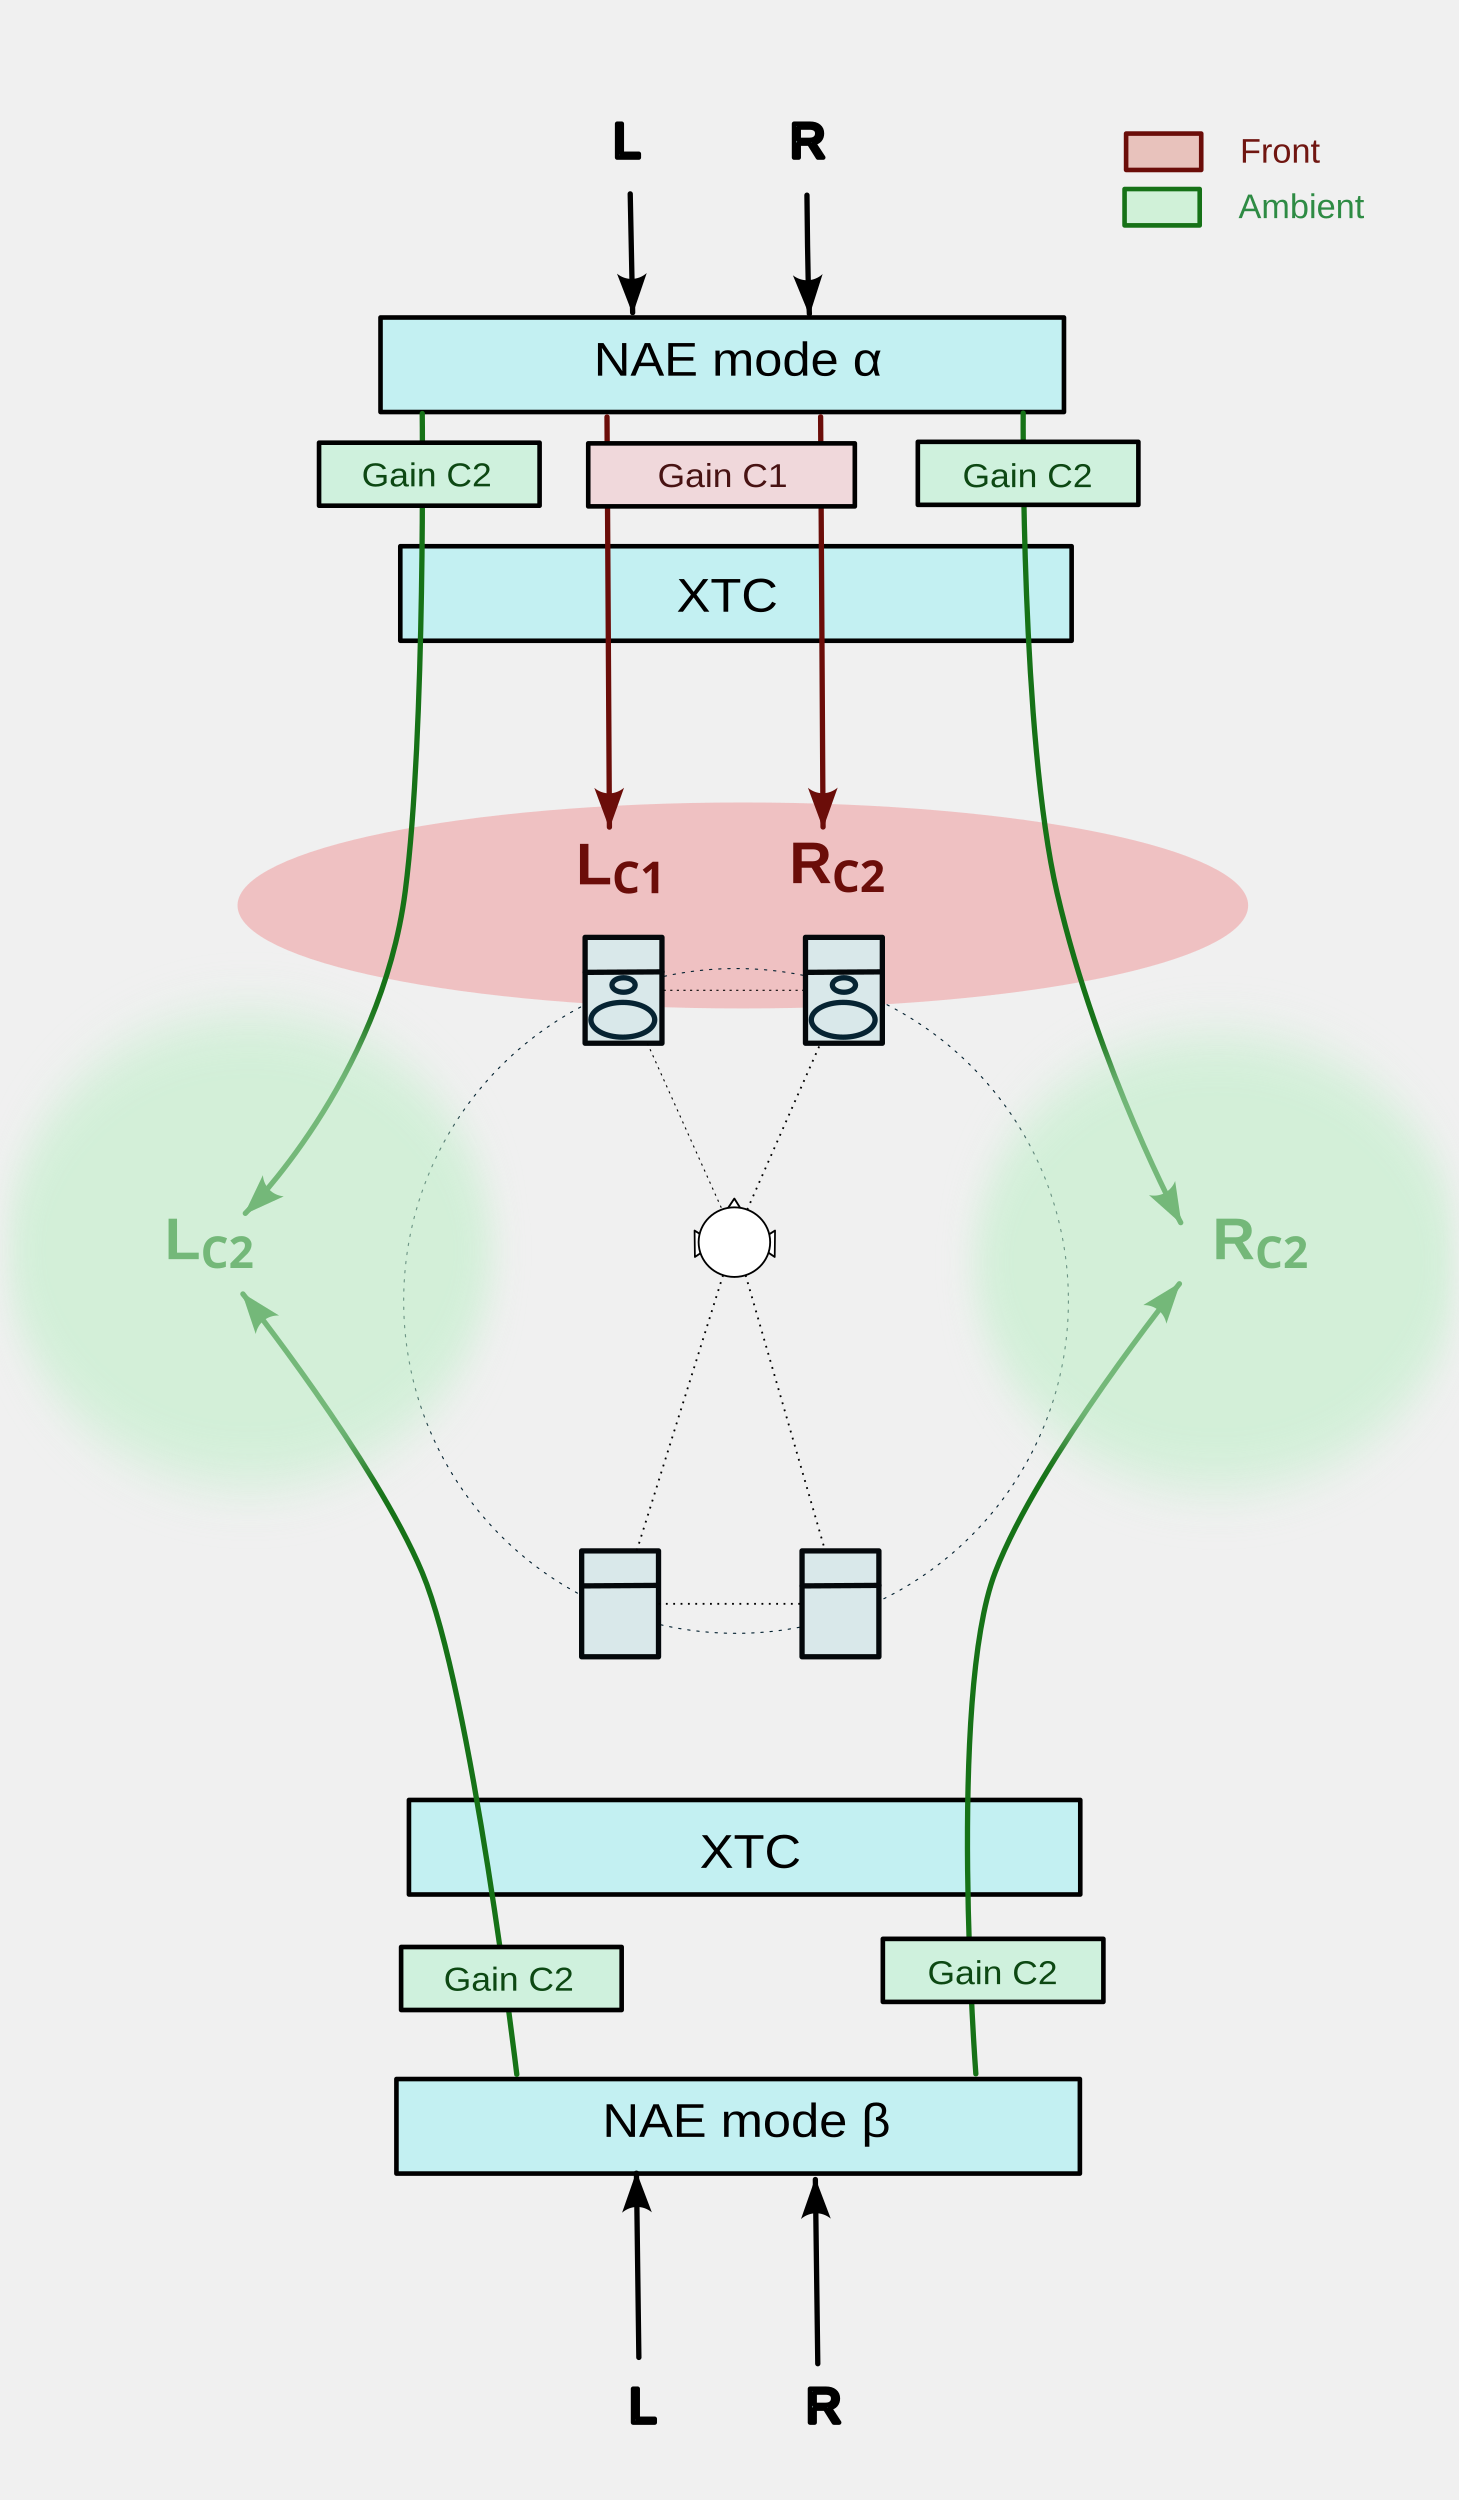
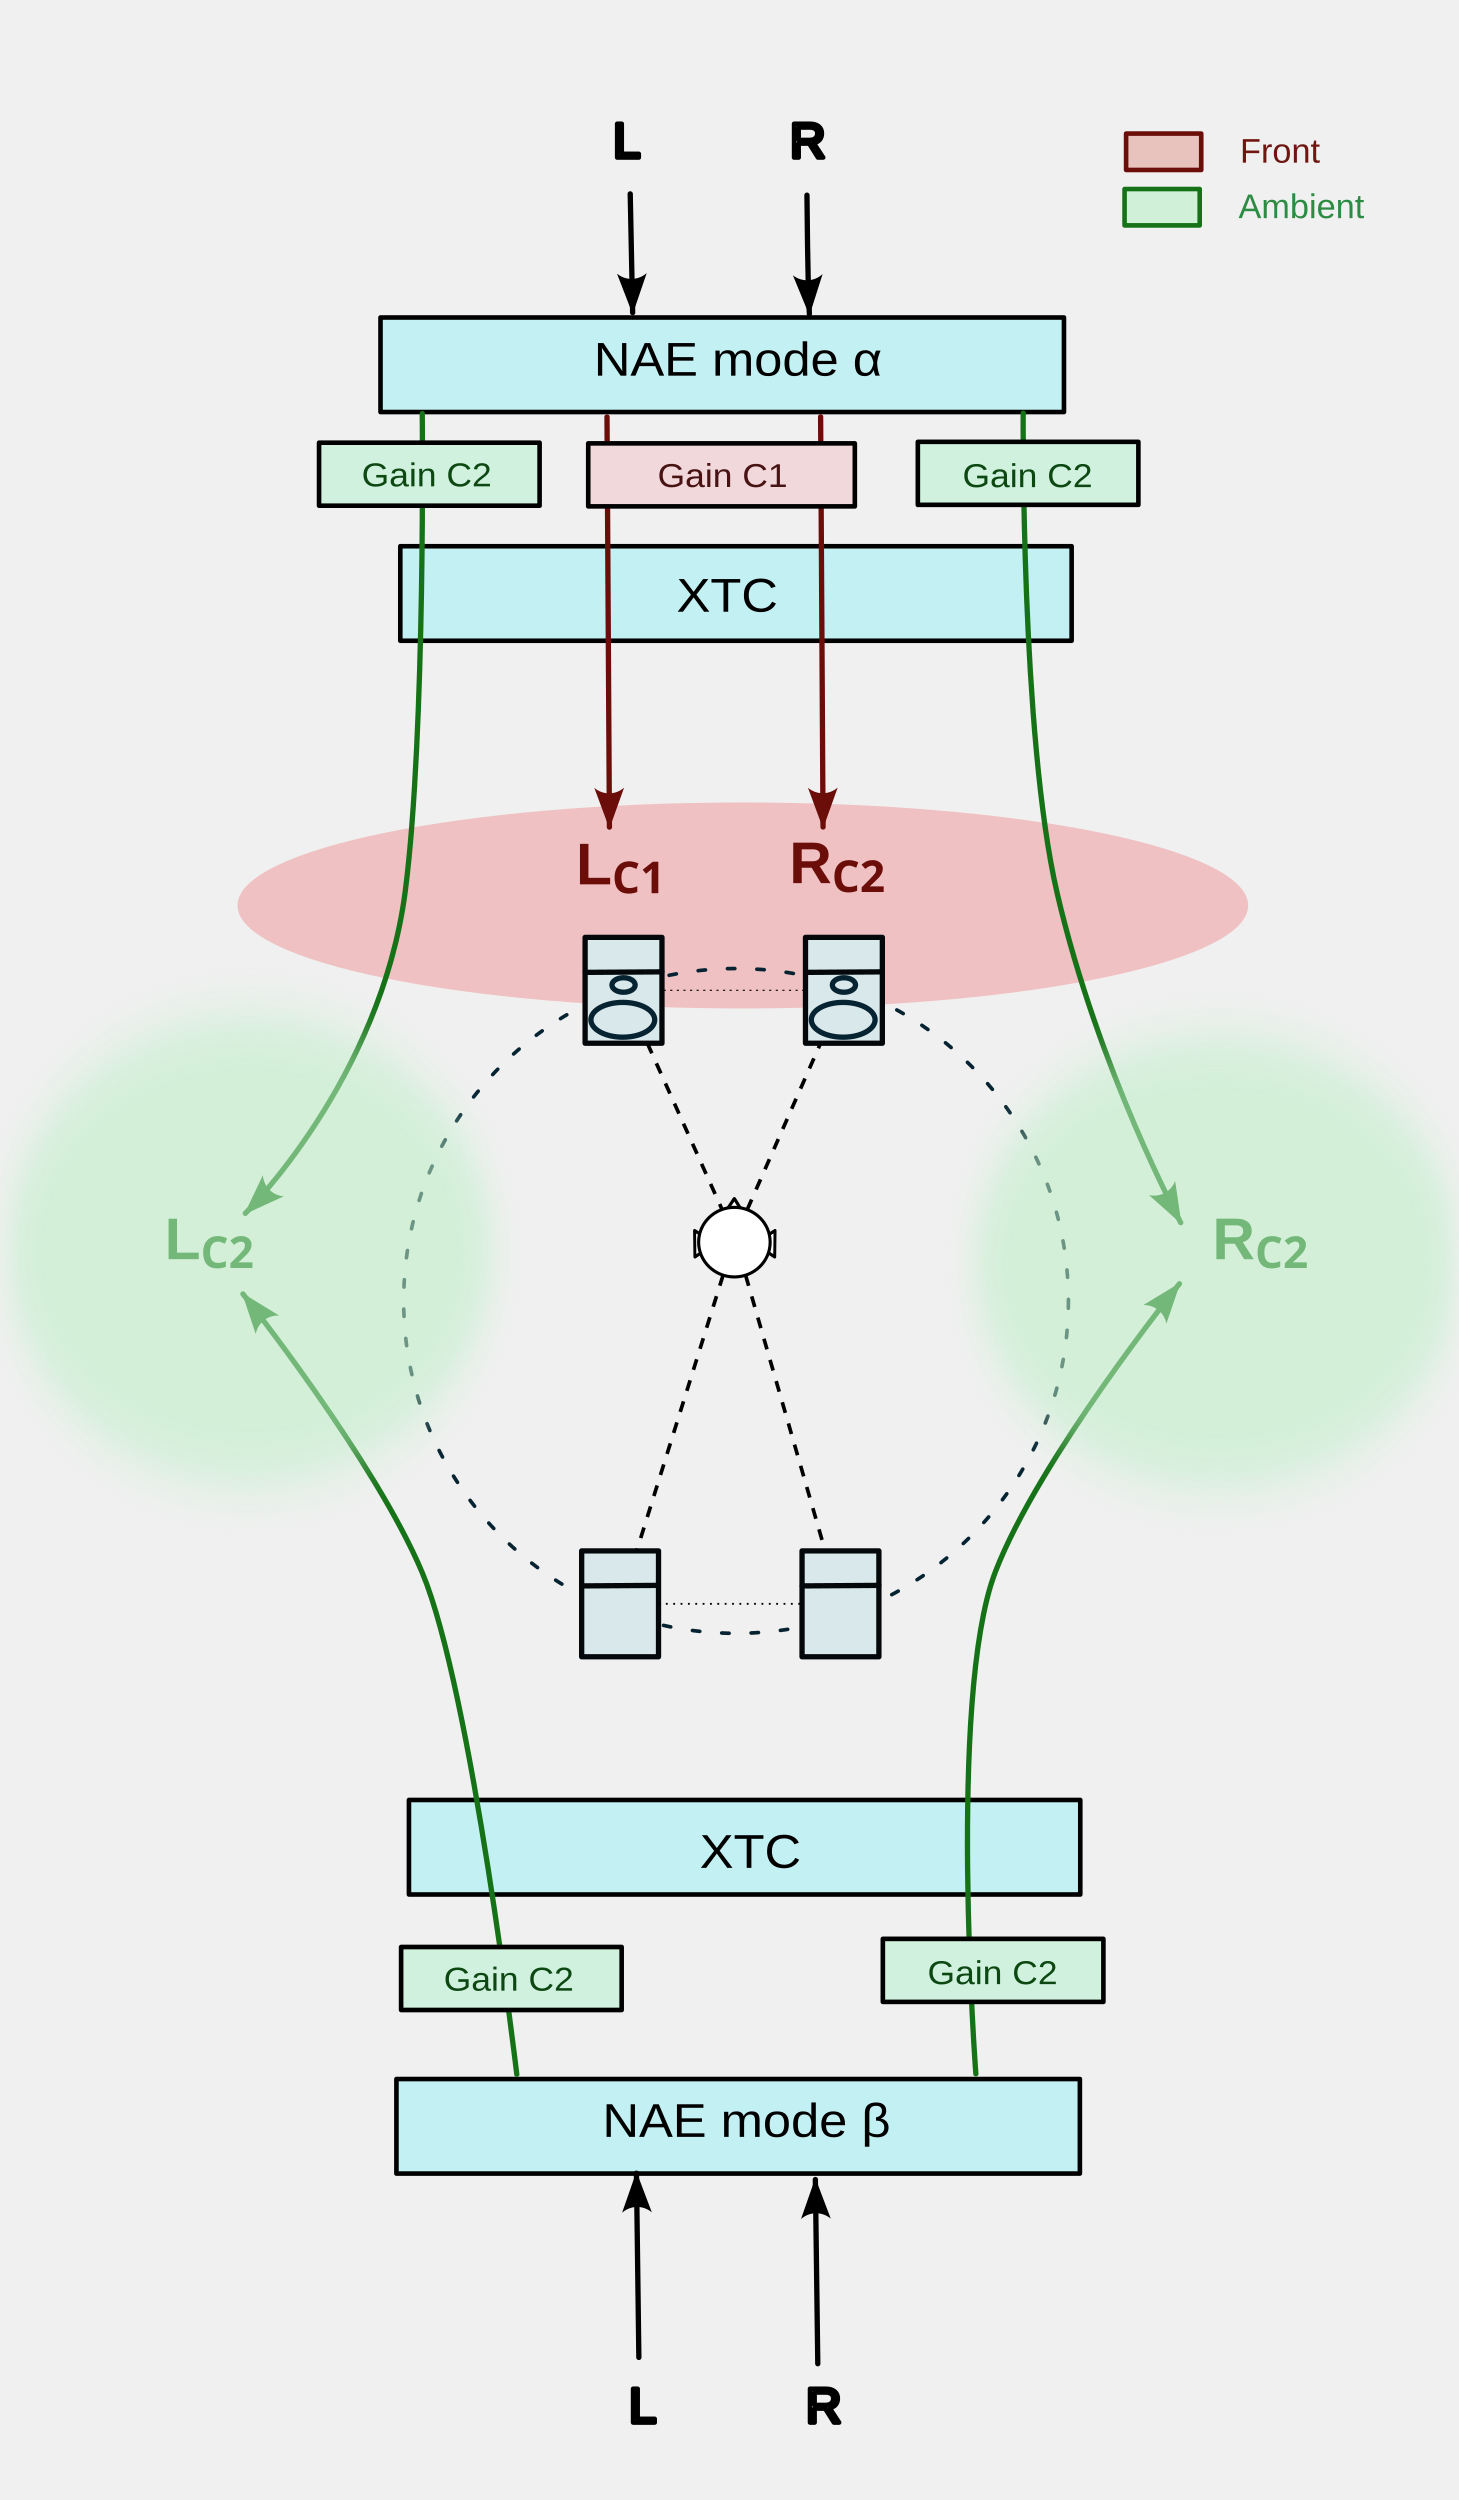
<svg xmlns="http://www.w3.org/2000/svg" width="210mm" height="360mm" viewBox="0 0 210 360" version="1.1" id="svg1">
  <defs id="defs1">
    <marker style="overflow:visible" id="ConcaveTriangle" refX="6" refY="0" orient="auto-start-reverse" markerWidth="1" markerHeight="1" viewBox="0 0 1 1" preserveAspectRatio="xMidYMid">
      <path transform="scale(0.7)" d="M -2,-4 9,0 -2,4 c 2,-2.33 2,-5.66 0,-8 z" style="fill:context-stroke;fill-rule:evenodd;stroke:none" id="path9" />
    </marker>
    <marker style="overflow:visible" id="ConcaveTriangle-2" refX="6" refY="0" orient="auto-start-reverse" markerWidth="1" markerHeight="1" viewBox="0 0 1 1" preserveAspectRatio="xMidYMid">
      <path transform="scale(0.7)" d="M -2,-4 9,0 -2,4 c 2,-2.33 2,-5.66 0,-8 z" style="fill:context-stroke;fill-rule:evenodd;stroke:none" id="path9-7" />
    </marker>
    <marker style="overflow:visible" id="ConcaveTriangle-7" refX="6" refY="0" orient="auto-start-reverse" markerWidth="1" markerHeight="1" viewBox="0 0 1 1" preserveAspectRatio="xMidYMid">
      <path transform="scale(0.7)" d="M -2,-4 9,0 -2,4 c 2,-2.33 2,-5.66 0,-8 z" style="fill:context-stroke;fill-rule:evenodd;stroke:none" id="path9-4" />
    </marker>
    <marker style="overflow:visible" id="ConcaveTriangle-7-1" refX="6" refY="0" orient="auto-start-reverse" markerWidth="1" markerHeight="1" viewBox="0 0 1 1" preserveAspectRatio="xMidYMid">
      <path transform="scale(0.7)" d="M -2,-4 9,0 -2,4 c 2,-2.33 2,-5.66 0,-8 z" style="fill:context-stroke;fill-rule:evenodd;stroke:none" id="path9-4-9" />
    </marker>
    <marker style="overflow:visible" id="ConcaveTriangle-8" refX="6" refY="0" orient="auto-start-reverse" markerWidth="1" markerHeight="1" viewBox="0 0 1 1" preserveAspectRatio="xMidYMid">
      <path transform="scale(0.7)" d="M -2,-4 9,0 -2,4 c 2,-2.33 2,-5.66 0,-8 z" style="fill:context-stroke;fill-rule:evenodd;stroke:none" id="path9-2" />
    </marker>
    <marker style="overflow:visible" id="ConcaveTriangle-8-4" refX="6" refY="0" orient="auto-start-reverse" markerWidth="1" markerHeight="1" viewBox="0 0 1 1" preserveAspectRatio="xMidYMid">
      <path transform="scale(0.7)" d="M -2,-4 9,0 -2,4 c 2,-2.33 2,-5.66 0,-8 z" style="fill:context-stroke;fill-rule:evenodd;stroke:none" id="path9-2-1" />
    </marker>
    <marker style="overflow:visible" id="ConcaveTriangle-7-6" refX="6" refY="0" orient="auto-start-reverse" markerWidth="1" markerHeight="1" viewBox="0 0 1 1" preserveAspectRatio="xMidYMid">
      <path transform="scale(0.7)" d="M -2,-4 9,0 -2,4 c 2,-2.33 2,-5.66 0,-8 z" style="fill:context-stroke;fill-rule:evenodd;stroke:none" id="path9-4-6" />
    </marker>
    <marker style="overflow:visible" id="ConcaveTriangle-7-6-2" refX="6" refY="0" orient="auto-start-reverse" markerWidth="1" markerHeight="1" viewBox="0 0 1 1" preserveAspectRatio="xMidYMid">
      <path transform="scale(0.7)" d="M -2,-4 9,0 -2,4 c 2,-2.33 2,-5.66 0,-8 z" style="fill:context-stroke;fill-rule:evenodd;stroke:none" id="path9-4-6-5" />
    </marker>
    <filter style="color-interpolation-filters:sRGB" id="filter12" x="-0.081" y="-0.135" width="1.161" height="1.269">
      <feGaussianBlur stdDeviation="2.036" id="feGaussianBlur12" />
    </filter>
    <filter style="color-interpolation-filters:sRGB" id="filter12-4" x="-0.081" y="-0.135" width="1.161" height="1.269">
      <feGaussianBlur stdDeviation="2.036" id="feGaussianBlur12-8" />
    </filter>
  </defs>
  <g id="layer1">
    <ellipse style="opacity:0.36;fill:#ef7073;fill-opacity:1;stroke:none;stroke-width:0.765;stroke-linecap:round;stroke-linejoin:round;stroke-dasharray:none;stroke-opacity:1" id="path14" cx="106.969" cy="130.386" rx="72.767" ry="14.833" />
-     <ellipse style="fill:none;stroke:#062332;stroke-width:0.165;stroke-linecap:round;stroke-linejoin:round;stroke-dasharray:0.33, 0.99;stroke-dashoffset:0" id="path1" cx="105.99" cy="187.335" rx="47.863" ry="47.866" />
+     <ellipse style="fill:none;stroke:#062332;stroke-width:0.529;stroke-linecap:round;stroke-linejoin:round;stroke-dasharray:1.058,3.175;stroke-dashoffset:0" id="path1" cx="105.99" cy="187.335" rx="47.863" ry="47.866" />
    <g id="g4" transform="matrix(0.5982915,0,0,0.5983238,53.1442,-4.090133)" style="stroke-width:1.671">
      <g id="g5" style="stroke-width:1.671">
        <rect style="fill:#d9e8ea;fill-opacity:1;stroke:#04080b;stroke-width:1.279;stroke-linecap:round;stroke-linejoin:round;stroke-dasharray:none;stroke-dashoffset:0;stroke-opacity:1" id="rect1" width="18.497" height="25.477" x="52.001" y="232.435" />
        <ellipse style="fill:#d9e8ea;fill-opacity:1;stroke:#062332;stroke-width:1.279;stroke-linecap:round;stroke-linejoin:round;stroke-dasharray:none;stroke-dashoffset:0" id="path2" cx="61.075" cy="252.271" rx="7.678" ry="4.188" />
        <ellipse style="fill:#d9e8ea;fill-opacity:1;stroke:#062332;stroke-width:1.279;stroke-linecap:round;stroke-linejoin:round;stroke-dasharray:none;stroke-dashoffset:0" id="path3" cx="61.255" cy="243.895" rx="2.792" ry="1.745" />
        <path style="fill:#d9e8ea;fill-opacity:1;stroke:#04080b;stroke-width:1.279;stroke-linecap:round;stroke-linejoin:round;stroke-dasharray:none;stroke-dashoffset:0;stroke-opacity:1" d="m 52.071,240.858 c 18.385,-0.123 18.385,-0.123 18.385,-0.123" id="path4" />
      </g>
    </g>
    <rect style="fill:#d9e8ea;fill-opacity:1;stroke:#04080b;stroke-width:0.765;stroke-linecap:round;stroke-linejoin:round;stroke-dasharray:none;stroke-dashoffset:0;stroke-opacity:1" id="rect1-7" width="11.067" height="15.244" x="83.759" y="223.33" />
    <path style="fill:#d9e8ea;fill-opacity:1;stroke:#04080b;stroke-width:0.765;stroke-linecap:round;stroke-linejoin:round;stroke-dasharray:none;stroke-dashoffset:0;stroke-opacity:1" d="m 83.801,228.37 c 11,-0.074 11,-0.074 11,-0.074" id="path4-3" />
    <rect style="fill:#d9e8ea;fill-opacity:1;stroke:#04080b;stroke-width:0.765;stroke-linecap:round;stroke-linejoin:round;stroke-dasharray:none;stroke-dashoffset:0;stroke-opacity:1" id="rect1-3-9" width="11.067" height="15.244" x="115.494" y="223.33" />
    <path style="fill:#d9e8ea;fill-opacity:1;stroke:#04080b;stroke-width:0.765;stroke-linecap:round;stroke-linejoin:round;stroke-dasharray:none;stroke-dashoffset:0;stroke-opacity:1" d="m 115.536,228.37 c 11,-0.074 11,-0.074 11,-0.074" id="path4-5-1" />
-     <g id="g1" transform="matrix(0.2635548,0,0,0.2634649,65.92538,136.4342)" style="stroke-width:3.795">
-       <path style="fill:#ffffff;stroke:#000000;stroke-width:1.421;stroke-linecap:round;stroke-linejoin:round;stroke-dasharray:none;stroke-opacity:1" id="path2-7" d="m 93.881,124.593 -9.124,-3.108 -9.124,-3.108 7.254,-6.347 7.254,-6.347 1.87,9.456 z" transform="matrix(0.4333733,-0.5687221,0.5096848,0.4835713,36.42598,154.9128)" />
-       <path style="fill:#ffffff;stroke:#000000;stroke-width:1.421;stroke-linecap:round;stroke-linejoin:round;stroke-dasharray:none;stroke-opacity:1" id="path2-8" d="m 93.881,124.593 -9.124,-3.108 -9.124,-3.108 7.254,-6.347 7.254,-6.347 1.87,9.456 z" transform="matrix(-0.4333733,-0.5687221,-0.5096848,0.4835713,266.2533,154.9128)" />
-       <path style="fill:#ffffff;stroke:#000000;stroke-width:1.421;stroke-linecap:round;stroke-linejoin:round;stroke-dasharray:none;stroke-opacity:1" id="path2-8-1" d="m 93.881,124.593 -9.124,-3.108 -9.124,-3.108 7.254,-6.347 7.254,-6.347 1.87,9.456 z" transform="matrix(0.5687221,-0.4333733,-0.4835713,-0.5096848,157.9459,241.4298)" />
-       <ellipse style="fill:#ffffff;stroke:#000000;stroke-width:1.004;stroke-linecap:round;stroke-linejoin:round;stroke-dasharray:none;stroke-opacity:1" id="path1-3" cx="151.118" cy="161.064" rx="19.544" ry="19.021" />
+     <g id="g1" transform="matrix(0.2635548,0,0,0.2634649,65.92538,136.4342)" style="stroke-width:1.707;stroke-dasharray:none">
+       <path style="fill:#ffffff;stroke:#000000;stroke-width:2.415;stroke-linecap:round;stroke-linejoin:round;stroke-dasharray:none;stroke-opacity:1" id="path2-7" d="m 93.881,124.593 -9.124,-3.108 -9.124,-3.108 7.254,-6.347 7.254,-6.347 1.87,9.456 z" transform="matrix(0.4333733,-0.5687221,0.5096848,0.4835713,36.42598,154.9128)" />
+       <path style="fill:#ffffff;stroke:#000000;stroke-width:2.415;stroke-linecap:round;stroke-linejoin:round;stroke-dasharray:none;stroke-opacity:1" id="path2-8" d="m 93.881,124.593 -9.124,-3.108 -9.124,-3.108 7.254,-6.347 7.254,-6.347 1.87,9.456 z" transform="matrix(-0.4333733,-0.5687221,-0.5096848,0.4835713,266.2533,154.9128)" />
+       <path style="fill:#ffffff;stroke:#000000;stroke-width:2.415;stroke-linecap:round;stroke-linejoin:round;stroke-dasharray:none;stroke-opacity:1" id="path2-8-1" d="m 93.881,124.593 -9.124,-3.108 -9.124,-3.108 7.254,-6.347 7.254,-6.347 1.87,9.456 z" transform="matrix(0.5687221,-0.4333733,-0.4835713,-0.5096848,157.9459,241.4298)" />
+       <ellipse style="fill:#ffffff;stroke:#000000;stroke-width:1.707;stroke-linecap:round;stroke-linejoin:round;stroke-dasharray:none;stroke-opacity:1" id="path1-3" cx="151.118" cy="161.064" rx="19.544" ry="19.021" />
    </g>
-     <path style="fill:none;fill-rule:evenodd;stroke:#000000;stroke-width:0.158px;stroke-linecap:butt;stroke-linejoin:miter;stroke-dasharray:0.317, 0.633;stroke-dashoffset:0;stroke-opacity:1" d="m 93.216,150.225 10.763,23.94" id="path6" />
+     <path style="fill:none;fill-rule:evenodd;stroke:#000000;stroke-width:0.529;stroke-linecap:butt;stroke-linejoin:miter;stroke-dasharray:1.587, 1.587;stroke-dashoffset:0;stroke-opacity:1" d="m 93.216,150.225 10.763,23.94" id="path6" />
    <path style="fill:none;fill-rule:evenodd;stroke:#000000;stroke-width:0.158px;stroke-linecap:butt;stroke-linejoin:miter;stroke-dasharray:0.317, 0.633;stroke-dashoffset:0;stroke-opacity:1" d="m 121.524,142.603 -26.202,-1e-5" id="path8" />
    <rect style="fill:#c3f0f2;fill-opacity:1;stroke:#000000;stroke-width:0.665;stroke-linecap:round;stroke-linejoin:round;stroke-opacity:1" id="rect2" width="98.418" height="13.611" x="54.793" y="45.719" />
    <text xml:space="preserve" style="font-style:normal;font-variant:normal;font-weight:normal;font-stretch:normal;font-size:7.056px;font-family:Arial;-inkscape-font-specification:'Arial, Normal';font-variant-ligatures:normal;font-variant-caps:normal;font-variant-numeric:normal;font-variant-east-asian:normal;writing-mode:lr-tb;direction:ltr;fill:#000000;fill-opacity:1;stroke:none;stroke-width:0.665;stroke-linecap:round;stroke-linejoin:round;stroke-opacity:1" x="82.713" y="55.926" id="text2" transform="scale(1.033755,0.967347)">
      <tspan id="tspan2" x="82.713" y="55.926" style="stroke-width:0.665;-inkscape-font-specification:'Arial, Normal';font-family:Arial;font-weight:normal;font-style:normal;font-stretch:normal;font-variant:normal;font-size:7.056px;font-variant-ligatures:normal;font-variant-caps:normal;font-variant-numeric:normal;font-variant-east-asian:normal">NAE mode α</tspan>
    </text>
    <rect style="fill:#c3f0f2;fill-opacity:1;stroke:#000000;stroke-width:0.665;stroke-linecap:round;stroke-linejoin:round;stroke-opacity:1" id="rect2-1" width="96.673" height="13.611" x="57.642" y="78.658" />
    <text xml:space="preserve" style="font-style:normal;font-variant:normal;font-weight:normal;font-stretch:normal;font-size:7.056px;font-family:Arial;-inkscape-font-specification:'Arial, Normal';font-variant-ligatures:normal;font-variant-caps:normal;font-variant-numeric:normal;font-variant-east-asian:normal;writing-mode:lr-tb;direction:ltr;fill:#000000;fill-opacity:1;stroke:none;stroke-width:0.665;stroke-linecap:round;stroke-linejoin:round;stroke-opacity:1" x="94.247" y="91.059" id="text2-6" transform="scale(1.033755,0.967347)">
      <tspan id="tspan2-8" x="94.247" y="91.059" style="stroke-width:0.665;-inkscape-font-specification:'Arial, Normal';font-family:Arial;font-weight:normal;font-style:normal;font-stretch:normal;font-variant:normal;font-size:7.056px;font-variant-ligatures:normal;font-variant-caps:normal;font-variant-numeric:normal;font-variant-east-asian:normal">XTC</tspan>
    </text>
    <text xml:space="preserve" style="font-style:normal;font-variant:normal;font-weight:normal;font-stretch:normal;font-size:7.056px;font-family:Arial;-inkscape-font-specification:'Arial, Normal';font-variant-ligatures:normal;font-variant-caps:normal;font-variant-numeric:normal;font-variant-east-asian:normal;writing-mode:lr-tb;direction:ltr;fill:#c3f0f2;fill-opacity:1;stroke:#000000;stroke-width:0.665;stroke-linecap:round;stroke-linejoin:round;stroke-opacity:1" x="88.297" y="22.685" id="text3">
      <tspan id="tspan3" style="stroke-width:0.665;-inkscape-font-specification:'Arial, Normal';font-family:Arial;font-weight:normal;font-style:normal;font-stretch:normal;font-variant:normal;font-size:7.056px;font-variant-ligatures:normal;font-variant-caps:normal;font-variant-numeric:normal;font-variant-east-asian:normal" x="88.297" y="22.685">L</tspan>
    </text>
    <text xml:space="preserve" style="font-style:normal;font-variant:normal;font-weight:normal;font-stretch:normal;font-size:7.056px;font-family:Arial;-inkscape-font-specification:'Arial, Normal';font-variant-ligatures:normal;font-variant-caps:normal;font-variant-numeric:normal;font-variant-east-asian:normal;writing-mode:lr-tb;direction:ltr;fill:#c3f0f2;fill-opacity:1;stroke:#000000;stroke-width:0.665;stroke-linecap:round;stroke-linejoin:round;stroke-opacity:1" x="113.774" y="22.685" id="text4">
      <tspan id="tspan4" style="stroke-width:0.665;-inkscape-font-specification:'Arial, Normal';font-family:Arial;font-weight:normal;font-style:normal;font-stretch:normal;font-variant:normal;font-size:7.056px;font-variant-ligatures:normal;font-variant-caps:normal;font-variant-numeric:normal;font-variant-east-asian:normal" x="113.774" y="22.685">R</tspan>
    </text>
    <path style="fill:#c3f0f2;fill-opacity:1;stroke:#000000;stroke-width:0.765;stroke-linecap:round;stroke-linejoin:round;stroke-dasharray:none;stroke-opacity:1;marker-end:url(#ConcaveTriangle)" d="m 90.752,27.92 c 0.349,17.101 0.349,17.101 0.349,17.101" id="path5" />
    <path style="fill:#c3f0f2;fill-opacity:1;stroke:#000000;stroke-width:0.765;stroke-linecap:round;stroke-linejoin:round;stroke-dasharray:none;stroke-opacity:1;marker-end:url(#ConcaveTriangle-2)" d="m 116.201,28.107 c 0.116,11.851 0.233,14.298 0.349,17.101" id="path5-4" />
    <text xml:space="preserve" style="font-style:normal;font-variant:normal;font-weight:bold;font-stretch:normal;font-size:8.467px;font-family:Arial;-inkscape-font-specification:'Arial, Bold';font-variant-ligatures:normal;font-variant-caps:normal;font-variant-numeric:normal;font-variant-east-asian:normal;writing-mode:lr-tb;direction:ltr;fill:#167217;fill-opacity:1;stroke:none;stroke-width:0.765;stroke-linecap:round;stroke-linejoin:round;stroke-dasharray:none;stroke-opacity:1" x="23.709" y="181.32" id="text9">
      <tspan id="tspan9" style="font-style:normal;font-variant:normal;font-weight:bold;font-stretch:normal;font-size:8.467px;font-family:Arial;-inkscape-font-specification:'Arial, Bold';font-variant-ligatures:normal;font-variant-caps:normal;font-variant-numeric:normal;font-variant-east-asian:normal;fill:#167217;fill-opacity:1;stroke:none;stroke-width:0.765" x="23.709" y="181.32">L<tspan style="font-style:normal;font-variant:normal;font-weight:bold;font-stretch:normal;font-size:6.35px;font-family:Sans;-inkscape-font-specification:'Sans, Bold';font-variant-ligatures:normal;font-variant-caps:normal;font-variant-numeric:normal;font-variant-east-asian:normal;baseline-shift:sub;fill:#167217;fill-opacity:1" id="tspan11">C2</tspan>
      </tspan>
    </text>
    <text xml:space="preserve" style="font-style:normal;font-variant:normal;font-weight:bold;font-stretch:normal;font-size:8.467px;font-family:Arial;-inkscape-font-specification:'Arial, Bold';font-variant-ligatures:normal;font-variant-caps:normal;font-variant-numeric:normal;font-variant-east-asian:normal;writing-mode:lr-tb;direction:ltr;fill:#167217;fill-opacity:1;stroke:none;stroke-width:0.765;stroke-linecap:round;stroke-linejoin:round;stroke-dasharray:none;stroke-opacity:1" x="174.595" y="181.32" id="text9-8">
      <tspan id="tspan9-9" style="font-style:normal;font-variant:normal;font-weight:bold;font-stretch:normal;font-size:8.467px;font-family:Arial;-inkscape-font-specification:'Arial, Bold';font-variant-ligatures:normal;font-variant-caps:normal;font-variant-numeric:normal;font-variant-east-asian:normal;fill:#167217;fill-opacity:1;stroke:none;stroke-width:0.765" x="174.595" y="181.32">R<tspan style="font-style:normal;font-variant:normal;font-weight:bold;font-stretch:normal;font-size:6.35px;font-family:Sans;-inkscape-font-specification:'Sans, Bold';font-variant-ligatures:normal;font-variant-caps:normal;font-variant-numeric:normal;font-variant-east-asian:normal;baseline-shift:sub;fill:#167217;fill-opacity:1" id="tspan12">C2</tspan>
      </tspan>
    </text>
    <text xml:space="preserve" style="font-style:normal;font-variant:normal;font-weight:bold;font-stretch:normal;font-size:8.467px;font-family:Arial;-inkscape-font-specification:'Arial, Bold';font-variant-ligatures:normal;font-variant-caps:normal;font-variant-numeric:normal;font-variant-east-asian:normal;writing-mode:lr-tb;direction:ltr;fill:#6b0d09;fill-opacity:1;stroke:none;stroke-width:1.365;stroke-linecap:round;stroke-linejoin:round;stroke-dasharray:none;stroke-opacity:1" x="82.952" y="127.346" id="text9-4">
      <tspan id="tspan9-3" style="font-style:normal;font-variant:normal;font-weight:bold;font-stretch:normal;font-size:8.467px;font-family:Arial;-inkscape-font-specification:'Arial, Bold';font-variant-ligatures:normal;font-variant-caps:normal;font-variant-numeric:normal;font-variant-east-asian:normal;fill:#6b0d09;fill-opacity:1;stroke:none;stroke-width:1.365;stroke-dasharray:none" x="82.952" y="127.346">L<tspan style="font-style:normal;font-variant:normal;font-weight:bold;font-stretch:normal;font-size:6.35px;font-family:Sans;-inkscape-font-specification:'Sans, Bold';font-variant-ligatures:normal;font-variant-caps:normal;font-variant-numeric:normal;font-variant-east-asian:normal;baseline-shift:sub;fill:#6b0d09;fill-opacity:1;stroke-width:1.365;stroke-dasharray:none" id="tspan13">C1</tspan>
      </tspan>
    </text>
    <text xml:space="preserve" style="font-style:normal;font-variant:normal;font-weight:bold;font-stretch:normal;font-size:8.467px;font-family:Arial;-inkscape-font-specification:'Arial, Bold';font-variant-ligatures:normal;font-variant-caps:normal;font-variant-numeric:normal;font-variant-east-asian:normal;writing-mode:lr-tb;direction:ltr;fill:#6b0d09;fill-opacity:1;stroke:none;stroke-width:1.365;stroke-linecap:round;stroke-linejoin:round;stroke-dasharray:none;stroke-opacity:1" x="113.666" y="127.177" id="text9-41">
      <tspan id="tspan9-1" style="font-style:normal;font-variant:normal;font-weight:bold;font-stretch:normal;font-size:8.467px;font-family:Arial;-inkscape-font-specification:'Arial, Bold';font-variant-ligatures:normal;font-variant-caps:normal;font-variant-numeric:normal;font-variant-east-asian:normal;fill:#6b0d09;fill-opacity:1;stroke:none;stroke-width:1.365;stroke-dasharray:none" x="113.666" y="127.177">R<tspan style="font-style:normal;font-variant:normal;font-weight:bold;font-stretch:normal;font-size:6.35px;font-family:Sans;-inkscape-font-specification:'Sans, Bold';font-variant-ligatures:normal;font-variant-caps:normal;font-variant-numeric:normal;font-variant-east-asian:normal;baseline-shift:sub;fill:#6b0d09;fill-opacity:1;stroke-width:1.365;stroke-dasharray:none" id="tspan14">C2</tspan>
      </tspan>
    </text>
    <path style="fill:none;fill-opacity:1;stroke:#167217;stroke-width:0.765;stroke-linecap:round;stroke-linejoin:round;stroke-dasharray:none;stroke-opacity:1;marker-end:url(#ConcaveTriangle)" d="m 147.339,59.493 c 0,0 -0.346,46.611 4.886,69.102 5.918,25.441 17.799,47.464 17.799,47.464" id="path10" />
    <path style="fill:none;fill-opacity:1;stroke:#167217;stroke-width:0.765;stroke-linecap:round;stroke-linejoin:round;stroke-dasharray:none;stroke-opacity:1;marker-end:url(#ConcaveTriangle-7)" d="m 60.803,59.549 c 0,0 0.51,45.851 -2.443,68.753 -3.505,27.186 -23.034,46.417 -23.034,46.417" id="path10-7" />
    <path style="fill:none;fill-opacity:1;stroke:#6b0d09;stroke-width:0.765;stroke-linecap:round;stroke-linejoin:round;stroke-dasharray:none;stroke-opacity:1;marker-end:url(#ConcaveTriangle-7)" d="m 87.408,60.04 0.349,59.061" id="path11" />
    <path style="fill:none;fill-opacity:1;stroke:#6b0d09;stroke-width:0.765;stroke-linecap:round;stroke-linejoin:round;stroke-dasharray:none;stroke-opacity:1;marker-end:url(#ConcaveTriangle-7-1)" d="m 118.169,60.023 0.349,59.06" id="path11-5" />
    <rect style="fill:#cff1dd;fill-opacity:1;stroke:#000000;stroke-width:0.665;stroke-linecap:round;stroke-linejoin:round;stroke-opacity:1" id="rect2-0" width="31.759" height="9.074" x="45.943" y="63.748" />
    <rect style="fill:#cff1dd;fill-opacity:1;stroke:#000000;stroke-width:0.665;stroke-linecap:round;stroke-linejoin:round;stroke-opacity:1" id="rect2-0-9" width="31.759" height="9.074" x="132.168" y="63.625" />
    <text xml:space="preserve" style="font-style:normal;font-variant:normal;font-weight:normal;font-stretch:normal;font-size:4.939px;font-family:Arial;-inkscape-font-specification:'Arial, Normal';font-variant-ligatures:normal;font-variant-caps:normal;font-variant-numeric:normal;font-variant-east-asian:normal;writing-mode:lr-tb;direction:ltr;fill:#0d4813;fill-opacity:1;stroke:none;stroke-width:0.665;stroke-linecap:round;stroke-linejoin:round;stroke-opacity:1" x="50.379" y="72.399" id="text2-2" transform="scale(1.033755,0.967347)">
      <tspan id="tspan2-4" x="50.379" y="72.399" style="font-style:normal;font-variant:normal;font-weight:normal;font-stretch:normal;font-size:4.939px;font-family:Arial;-inkscape-font-specification:'Arial, Normal';font-variant-ligatures:normal;font-variant-caps:normal;font-variant-numeric:normal;font-variant-east-asian:normal;fill:#0d4813;fill-opacity:1;stroke-width:0.665">Gain C2</tspan>
    </text>
    <rect style="fill:#f0d8db;fill-opacity:1;stroke:#000000;stroke-width:0.665;stroke-linecap:round;stroke-linejoin:round;stroke-opacity:1" id="rect2-0-6" width="38.39" height="9.074" x="84.705" y="63.844" />
    <text xml:space="preserve" style="font-style:normal;font-variant:normal;font-weight:normal;font-stretch:normal;font-size:4.939px;font-family:Arial;-inkscape-font-specification:'Arial, Normal';font-variant-ligatures:normal;font-variant-caps:normal;font-variant-numeric:normal;font-variant-east-asian:normal;writing-mode:lr-tb;direction:ltr;fill:#481313;fill-opacity:1;stroke:none;stroke-width:0.665;stroke-linecap:round;stroke-linejoin:round;stroke-opacity:1" x="91.599" y="72.498" id="text2-2-0" transform="scale(1.033755,0.967347)">
      <tspan id="tspan2-4-6" x="91.599" y="72.498" style="font-style:normal;font-variant:normal;font-weight:normal;font-stretch:normal;font-size:4.939px;font-family:Arial;-inkscape-font-specification:'Arial, Normal';font-variant-ligatures:normal;font-variant-caps:normal;font-variant-numeric:normal;font-variant-east-asian:normal;fill:#481313;fill-opacity:1;stroke-width:0.665">Gain C1</tspan>
    </text>
    <text xml:space="preserve" style="font-style:normal;font-variant:normal;font-weight:normal;font-stretch:normal;font-size:4.939px;font-family:Arial;-inkscape-font-specification:'Arial, Normal';font-variant-ligatures:normal;font-variant-caps:normal;font-variant-numeric:normal;font-variant-east-asian:normal;writing-mode:lr-tb;direction:ltr;fill:#0d4813;fill-opacity:1;stroke:none;stroke-width:0.665;stroke-linecap:round;stroke-linejoin:round;stroke-opacity:1" x="134.074" y="72.513" id="text2-2-3" transform="scale(1.033755,0.967347)">
      <tspan id="tspan2-4-8" x="134.074" y="72.513" style="font-style:normal;font-variant:normal;font-weight:normal;font-stretch:normal;font-size:4.939px;font-family:Arial;-inkscape-font-specification:'Arial, Normal';font-variant-ligatures:normal;font-variant-caps:normal;font-variant-numeric:normal;font-variant-east-asian:normal;fill:#0d4813;fill-opacity:1;stroke-width:0.665">Gain C2</tspan>
    </text>
    <rect style="fill:#c3f0f2;fill-opacity:1;stroke:#000000;stroke-width:0.665;stroke-linecap:round;stroke-linejoin:round;stroke-opacity:1" id="rect2-9" width="98.418" height="13.611" x="57.085" y="299.381" />
    <text xml:space="preserve" style="font-style:normal;font-variant:normal;font-weight:normal;font-stretch:normal;font-size:7.056px;font-family:Arial;-inkscape-font-specification:'Arial, Normal';font-variant-ligatures:normal;font-variant-caps:normal;font-variant-numeric:normal;font-variant-east-asian:normal;writing-mode:lr-tb;direction:ltr;fill:#000000;fill-opacity:1;stroke:none;stroke-width:0.665;stroke-linecap:round;stroke-linejoin:round;stroke-opacity:1" x="83.917" y="318.1" id="text2-8" transform="scale(1.033755,0.967347)">
      <tspan id="tspan16" x="83.917" y="318.1">NAE mode β</tspan>
    </text>
    <rect style="fill:#c3f0f2;fill-opacity:1;stroke:#000000;stroke-width:0.665;stroke-linecap:round;stroke-linejoin:round;stroke-opacity:1" id="rect2-1-7" width="96.673" height="13.611" x="58.887" y="259.195" />
    <text xml:space="preserve" style="font-style:normal;font-variant:normal;font-weight:normal;font-stretch:normal;font-size:7.056px;font-family:Arial;-inkscape-font-specification:'Arial, Normal';font-variant-ligatures:normal;font-variant-caps:normal;font-variant-numeric:normal;font-variant-east-asian:normal;writing-mode:lr-tb;direction:ltr;fill:#000000;fill-opacity:1;stroke:none;stroke-width:0.665;stroke-linecap:round;stroke-linejoin:round;stroke-opacity:1" x="97.477" y="278.051" id="text2-6-6" transform="scale(1.033755,0.967347)">
      <tspan id="tspan2-8-3" x="97.477" y="278.051" style="stroke-width:0.665;-inkscape-font-specification:'Arial, Normal';font-family:Arial;font-weight:normal;font-style:normal;font-stretch:normal;font-variant:normal;font-size:7.056px;font-variant-ligatures:normal;font-variant-caps:normal;font-variant-numeric:normal;font-variant-east-asian:normal">XTC</tspan>
    </text>
    <text xml:space="preserve" style="font-style:normal;font-variant:normal;font-weight:normal;font-stretch:normal;font-size:7.056px;font-family:Arial;-inkscape-font-specification:'Arial, Normal';font-variant-ligatures:normal;font-variant-caps:normal;font-variant-numeric:normal;font-variant-east-asian:normal;writing-mode:lr-tb;direction:ltr;white-space:pre;fill:#c3f0f2;fill-opacity:1;stroke:#000000;stroke-width:0.665;stroke-linecap:round;stroke-linejoin:round;stroke-opacity:1" x="90.589" y="348.843" id="text3-6">
      <tspan id="tspan3-1" style="stroke-width:0.665;-inkscape-font-specification:'Arial, Normal';font-family:Arial;font-weight:normal;font-style:normal;font-stretch:normal;font-variant:normal;font-size:7.056px;font-variant-ligatures:normal;font-variant-caps:normal;font-variant-numeric:normal;font-variant-east-asian:normal" x="90.589" y="348.843">L</tspan>
    </text>
    <text xml:space="preserve" style="font-style:normal;font-variant:normal;font-weight:normal;font-stretch:normal;font-size:7.056px;font-family:'Sans Serif Collection';-inkscape-font-specification:'Sans Serif Collection, Normal';font-variant-ligatures:normal;font-variant-caps:normal;font-variant-numeric:normal;font-variant-east-asian:normal;writing-mode:lr-tb;direction:ltr;fill:#c3f0f2;fill-opacity:1;stroke:#000000;stroke-width:0.665;stroke-linecap:round;stroke-linejoin:round;stroke-opacity:1" x="116.066" y="348.843" id="text4-5">
      <tspan id="tspan4-4" style="font-style:normal;font-variant:normal;font-weight:normal;font-stretch:normal;font-size:7.056px;font-family:Arial;-inkscape-font-specification:'Arial, Normal';font-variant-ligatures:normal;font-variant-caps:normal;font-variant-numeric:normal;font-variant-east-asian:normal;stroke-width:0.665" x="116.066" y="348.843">R</tspan>
    </text>
    <path style="fill:#c3f0f2;fill-opacity:1;stroke:#000000;stroke-width:0.765;stroke-linecap:round;stroke-linejoin:round;stroke-dasharray:none;stroke-opacity:1;marker-end:url(#ConcaveTriangle-8)" d="M 91.996,339.468 91.647,312.944" id="path5-2" />
    <path style="fill:#c3f0f2;fill-opacity:1;stroke:#000000;stroke-width:0.765;stroke-linecap:round;stroke-linejoin:round;stroke-dasharray:none;stroke-opacity:1;marker-end:url(#ConcaveTriangle-8-4)" d="m 117.761,340.375 -0.349,-26.524" id="path5-2-0" />
    <rect style="opacity:1;fill:#aaf2bb;fill-opacity:0.459;stroke:#167217;stroke-width:0.665;stroke-linecap:round;stroke-linejoin:round;stroke-dasharray:none;stroke-opacity:1" id="rect15" width="10.819" height="5.235" x="161.937" y="27.222" />
    <text xml:space="preserve" style="font-style:normal;font-variant:normal;font-weight:normal;font-stretch:normal;font-size:4.939px;font-family:Arial;-inkscape-font-specification:'Arial, Normal';font-variant-ligatures:normal;font-variant-caps:normal;font-variant-numeric:normal;font-variant-east-asian:normal;writing-mode:lr-tb;direction:ltr;opacity:0.978;fill:#2a8940;fill-opacity:0.998;stroke:none;stroke-width:0.665;stroke-linecap:round;stroke-linejoin:round;stroke-dasharray:none;stroke-opacity:1" x="178.34" y="31.41" id="text15">
      <tspan id="tspan15" style="fill:#2a8940;fill-opacity:0.998;stroke:none;stroke-width:0.665;-inkscape-font-specification:'Arial, Normal';font-family:Arial;font-weight:normal;font-style:normal;font-stretch:normal;font-variant:normal;font-size:4.939px;font-variant-ligatures:normal;font-variant-caps:normal;font-variant-numeric:normal;font-variant-east-asian:normal" x="178.34" y="31.41">Ambient</tspan>
    </text>
    <rect style="fill:#df8e82;fill-opacity:0.471;stroke:#6b0d09;stroke-width:0.665;stroke-linecap:round;stroke-linejoin:round;stroke-dasharray:none;stroke-opacity:1" id="rect15-9" width="10.819" height="5.235" x="162.158" y="19.237" />
    <text xml:space="preserve" style="font-style:normal;font-variant:normal;font-weight:normal;font-stretch:normal;font-size:4.939px;font-family:Arial;-inkscape-font-specification:'Arial, Normal';font-variant-ligatures:normal;font-variant-caps:normal;font-variant-numeric:normal;font-variant-east-asian:normal;writing-mode:lr-tb;direction:ltr;opacity:0.978;fill:#6b0f0a;fill-opacity:0.988;stroke:none;stroke-width:0.665;stroke-linecap:round;stroke-linejoin:round;stroke-dasharray:none;stroke-opacity:1" x="178.561" y="23.425" id="text15-6">
      <tspan id="tspan15-3" style="fill:#6b0f0a;fill-opacity:0.988;stroke:none;stroke-width:0.665;-inkscape-font-specification:'Arial, Normal';font-family:Arial;font-weight:normal;font-style:normal;font-stretch:normal;font-variant:normal;font-size:4.939px;font-variant-ligatures:normal;font-variant-caps:normal;font-variant-numeric:normal;font-variant-east-asian:normal" x="178.561" y="23.425">Front</tspan>
    </text>
    <path style="fill:none;fill-opacity:1;stroke:#167217;stroke-width:0.765;stroke-linecap:round;stroke-linejoin:round;stroke-dasharray:none;stroke-opacity:1;marker-end:url(#ConcaveTriangle-7-6)" d="m 74.418,298.712 c 0,0 -6.531,-55.325 -13.611,-72.243 C 54.061,210.348 34.981,186.334 34.981,186.334" id="path10-7-8" />
    <path style="fill:none;fill-opacity:1;stroke:#167217;stroke-width:0.765;stroke-linecap:round;stroke-linejoin:round;stroke-dasharray:none;stroke-opacity:1;marker-end:url(#ConcaveTriangle-7-6-2)" d="m 140.521,298.638 c 0,0 -4.088,-54.278 2.792,-72.243 6.25,-16.32 26.524,-41.531 26.524,-41.531" id="path10-7-8-4" />
    <g id="g16" transform="translate(9.525001)">
      <rect style="fill:#cff1dd;fill-opacity:1;stroke:#000000;stroke-width:0.665;stroke-linecap:round;stroke-linejoin:round;stroke-opacity:1" id="rect2-0-97" width="31.759" height="9.074" x="48.235" y="280.367" />
      <text xml:space="preserve" style="font-style:normal;font-variant:normal;font-weight:normal;font-stretch:normal;font-size:4.939px;font-family:'Sans Serif Collection';-inkscape-font-specification:'Sans Serif Collection, Normal';font-variant-ligatures:normal;font-variant-caps:normal;font-variant-numeric:normal;font-variant-east-asian:normal;writing-mode:lr-tb;direction:ltr;fill:#0d4813;fill-opacity:1;stroke:none;stroke-width:0.665;stroke-linecap:round;stroke-linejoin:round;stroke-opacity:1" x="52.595" y="296.33" id="text2-2-7" transform="scale(1.033755,0.967347)">
        <tspan id="tspan2-4-2" x="52.595" y="296.33" style="font-style:normal;font-variant:normal;font-weight:normal;font-stretch:normal;font-size:4.939px;font-family:Arial;-inkscape-font-specification:'Arial, Normal';font-variant-ligatures:normal;font-variant-caps:normal;font-variant-numeric:normal;font-variant-east-asian:normal;fill:#0d4813;fill-opacity:1;stroke-width:0.665">Gain C2</tspan>
      </text>
    </g>
    <g id="g17" transform="translate(-7.329025,-1.047003)">
      <rect style="fill:#cff1dd;fill-opacity:1;stroke:#000000;stroke-width:0.665;stroke-linecap:round;stroke-linejoin:round;stroke-opacity:1" id="rect2-0-9-3" width="31.759" height="9.074" x="134.459" y="280.244" />
      <text xml:space="preserve" style="font-style:normal;font-variant:normal;font-weight:normal;font-stretch:normal;font-size:4.939px;font-family:'Sans Serif Collection';-inkscape-font-specification:'Sans Serif Collection, Normal';font-variant-ligatures:normal;font-variant-caps:normal;font-variant-numeric:normal;font-variant-east-asian:normal;writing-mode:lr-tb;direction:ltr;fill:#0d4813;fill-opacity:1;stroke:none;stroke-width:0.665;stroke-linecap:round;stroke-linejoin:round;stroke-opacity:1" x="136.291" y="296.444" id="text2-2-3-6" transform="scale(1.033755,0.967347)">
        <tspan id="tspan2-4-8-5" x="136.291" y="296.444" style="font-style:normal;font-variant:normal;font-weight:normal;font-stretch:normal;font-size:4.939px;font-family:Arial;-inkscape-font-specification:'Arial, Normal';font-variant-ligatures:normal;font-variant-caps:normal;font-variant-numeric:normal;font-variant-east-asian:normal;fill:#0d4813;fill-opacity:1;stroke-width:0.665">Gain C2</tspan>
      </text>
    </g>
-     <path style="fill:none;fill-rule:evenodd;stroke:#000000;stroke-width:0.265px;stroke-linecap:butt;stroke-linejoin:miter;stroke-dasharray:0.265, 0.794;stroke-dashoffset:0;stroke-opacity:1" d="M 107.597,174.19 121.524,142.603" id="path7" />
+     <path style="fill:none;fill-rule:evenodd;stroke:#000000;stroke-width:0.529;stroke-linecap:butt;stroke-linejoin:miter;stroke-dasharray:1.587, 1.587;stroke-dashoffset:0;stroke-opacity:1" d="M 107.598,174.19 121.524,142.603" id="path7" />
    <g id="g6" transform="matrix(0.5982915,0,0,0.5983238,42.51361,106.5495)" style="stroke-width:1.671">
      <g id="g4-6" transform="translate(70.81105,-184.9159)" style="stroke-width:1.671">
        <rect style="fill:#d9e8ea;fill-opacity:1;stroke:#04080b;stroke-width:1.279;stroke-linecap:round;stroke-linejoin:round;stroke-dasharray:none;stroke-dashoffset:0;stroke-opacity:1" id="rect1-3" width="18.497" height="25.477" x="52.001" y="232.435" />
        <ellipse style="fill:#d9e8ea;fill-opacity:1;stroke:#062332;stroke-width:1.279;stroke-linecap:round;stroke-linejoin:round;stroke-dasharray:none;stroke-dashoffset:0" id="path2-6" cx="61.075" cy="252.271" rx="7.678" ry="4.188" />
        <ellipse style="fill:#d9e8ea;fill-opacity:1;stroke:#062332;stroke-width:1.279;stroke-linecap:round;stroke-linejoin:round;stroke-dasharray:none;stroke-dashoffset:0" id="path3-1" cx="61.255" cy="243.895" rx="2.792" ry="1.745" />
        <path style="fill:#d9e8ea;fill-opacity:1;stroke:#04080b;stroke-width:1.279;stroke-linecap:round;stroke-linejoin:round;stroke-dasharray:none;stroke-dashoffset:0;stroke-opacity:1" d="m 52.071,240.858 c 18.385,-0.123 18.385,-0.123 18.385,-0.123" id="path4-5" />
      </g>
    </g>
-     <path style="fill:none;fill-rule:evenodd;stroke:#000000;stroke-width:0.265px;stroke-linecap:butt;stroke-linejoin:miter;stroke-dasharray:0.265, 0.794;stroke-dashoffset:0;stroke-opacity:1" d="M 104.125,183.623 91.681,223.33" id="path12" />
-     <path style="fill:none;fill-rule:evenodd;stroke:#000000;stroke-width:0.265px;stroke-linecap:butt;stroke-linejoin:miter;stroke-dasharray:0.265, 0.794;stroke-dashoffset:0;stroke-opacity:1" d="m 107.367,183.628 11.46,39.702" id="path13" />
+     <path style="fill:none;fill-rule:evenodd;stroke:#000000;stroke-width:0.529;stroke-linecap:butt;stroke-linejoin:miter;stroke-dasharray:1.587, 1.587;stroke-dashoffset:0;stroke-opacity:1" d="M 104.125,183.623 91.681,223.33" id="path12" />
+     <path style="fill:none;fill-rule:evenodd;stroke:#000000;stroke-width:0.529;stroke-linecap:butt;stroke-linejoin:miter;stroke-dasharray:1.587, 1.587;stroke-dashoffset:0;stroke-opacity:1" d="m 107.366,183.628 11.461,39.702" id="path13" />
    <path style="fill:none;fill-rule:evenodd;stroke:#000000;stroke-width:0.265px;stroke-linecap:butt;stroke-linejoin:miter;stroke-dasharray:0.265, 0.794;stroke-dashoffset:0;stroke-opacity:1" d="M 94.826,230.952 H 115.494" id="path16" />
    <ellipse style="opacity:0.568;fill:#bceec6;fill-opacity:0.988;stroke:none;stroke-width:0.18;stroke-linecap:round;stroke-linejoin:round;stroke-dasharray:0.18, 0.541;stroke-dashoffset:0;filter:url(#filter12)" id="path12-1" cx="32.251" cy="178.215" rx="30.276" ry="18.148" transform="matrix(1.155089,0,0,1.867913,-1.304687,-152.8308)" />
    <ellipse style="opacity:0.568;fill:#bceec6;fill-opacity:0.988;stroke:none;stroke-width:0.184;stroke-linecap:round;stroke-linejoin:round;stroke-dasharray:0.184, 0.551;stroke-dashoffset:0;filter:url(#filter12-4)" id="path12-4" cx="169.427" cy="178.548" rx="30.276" ry="18.148" transform="matrix(1.155089,0,0,1.799734,-20.42664,-139.5749)" />
  </g>
</svg>
